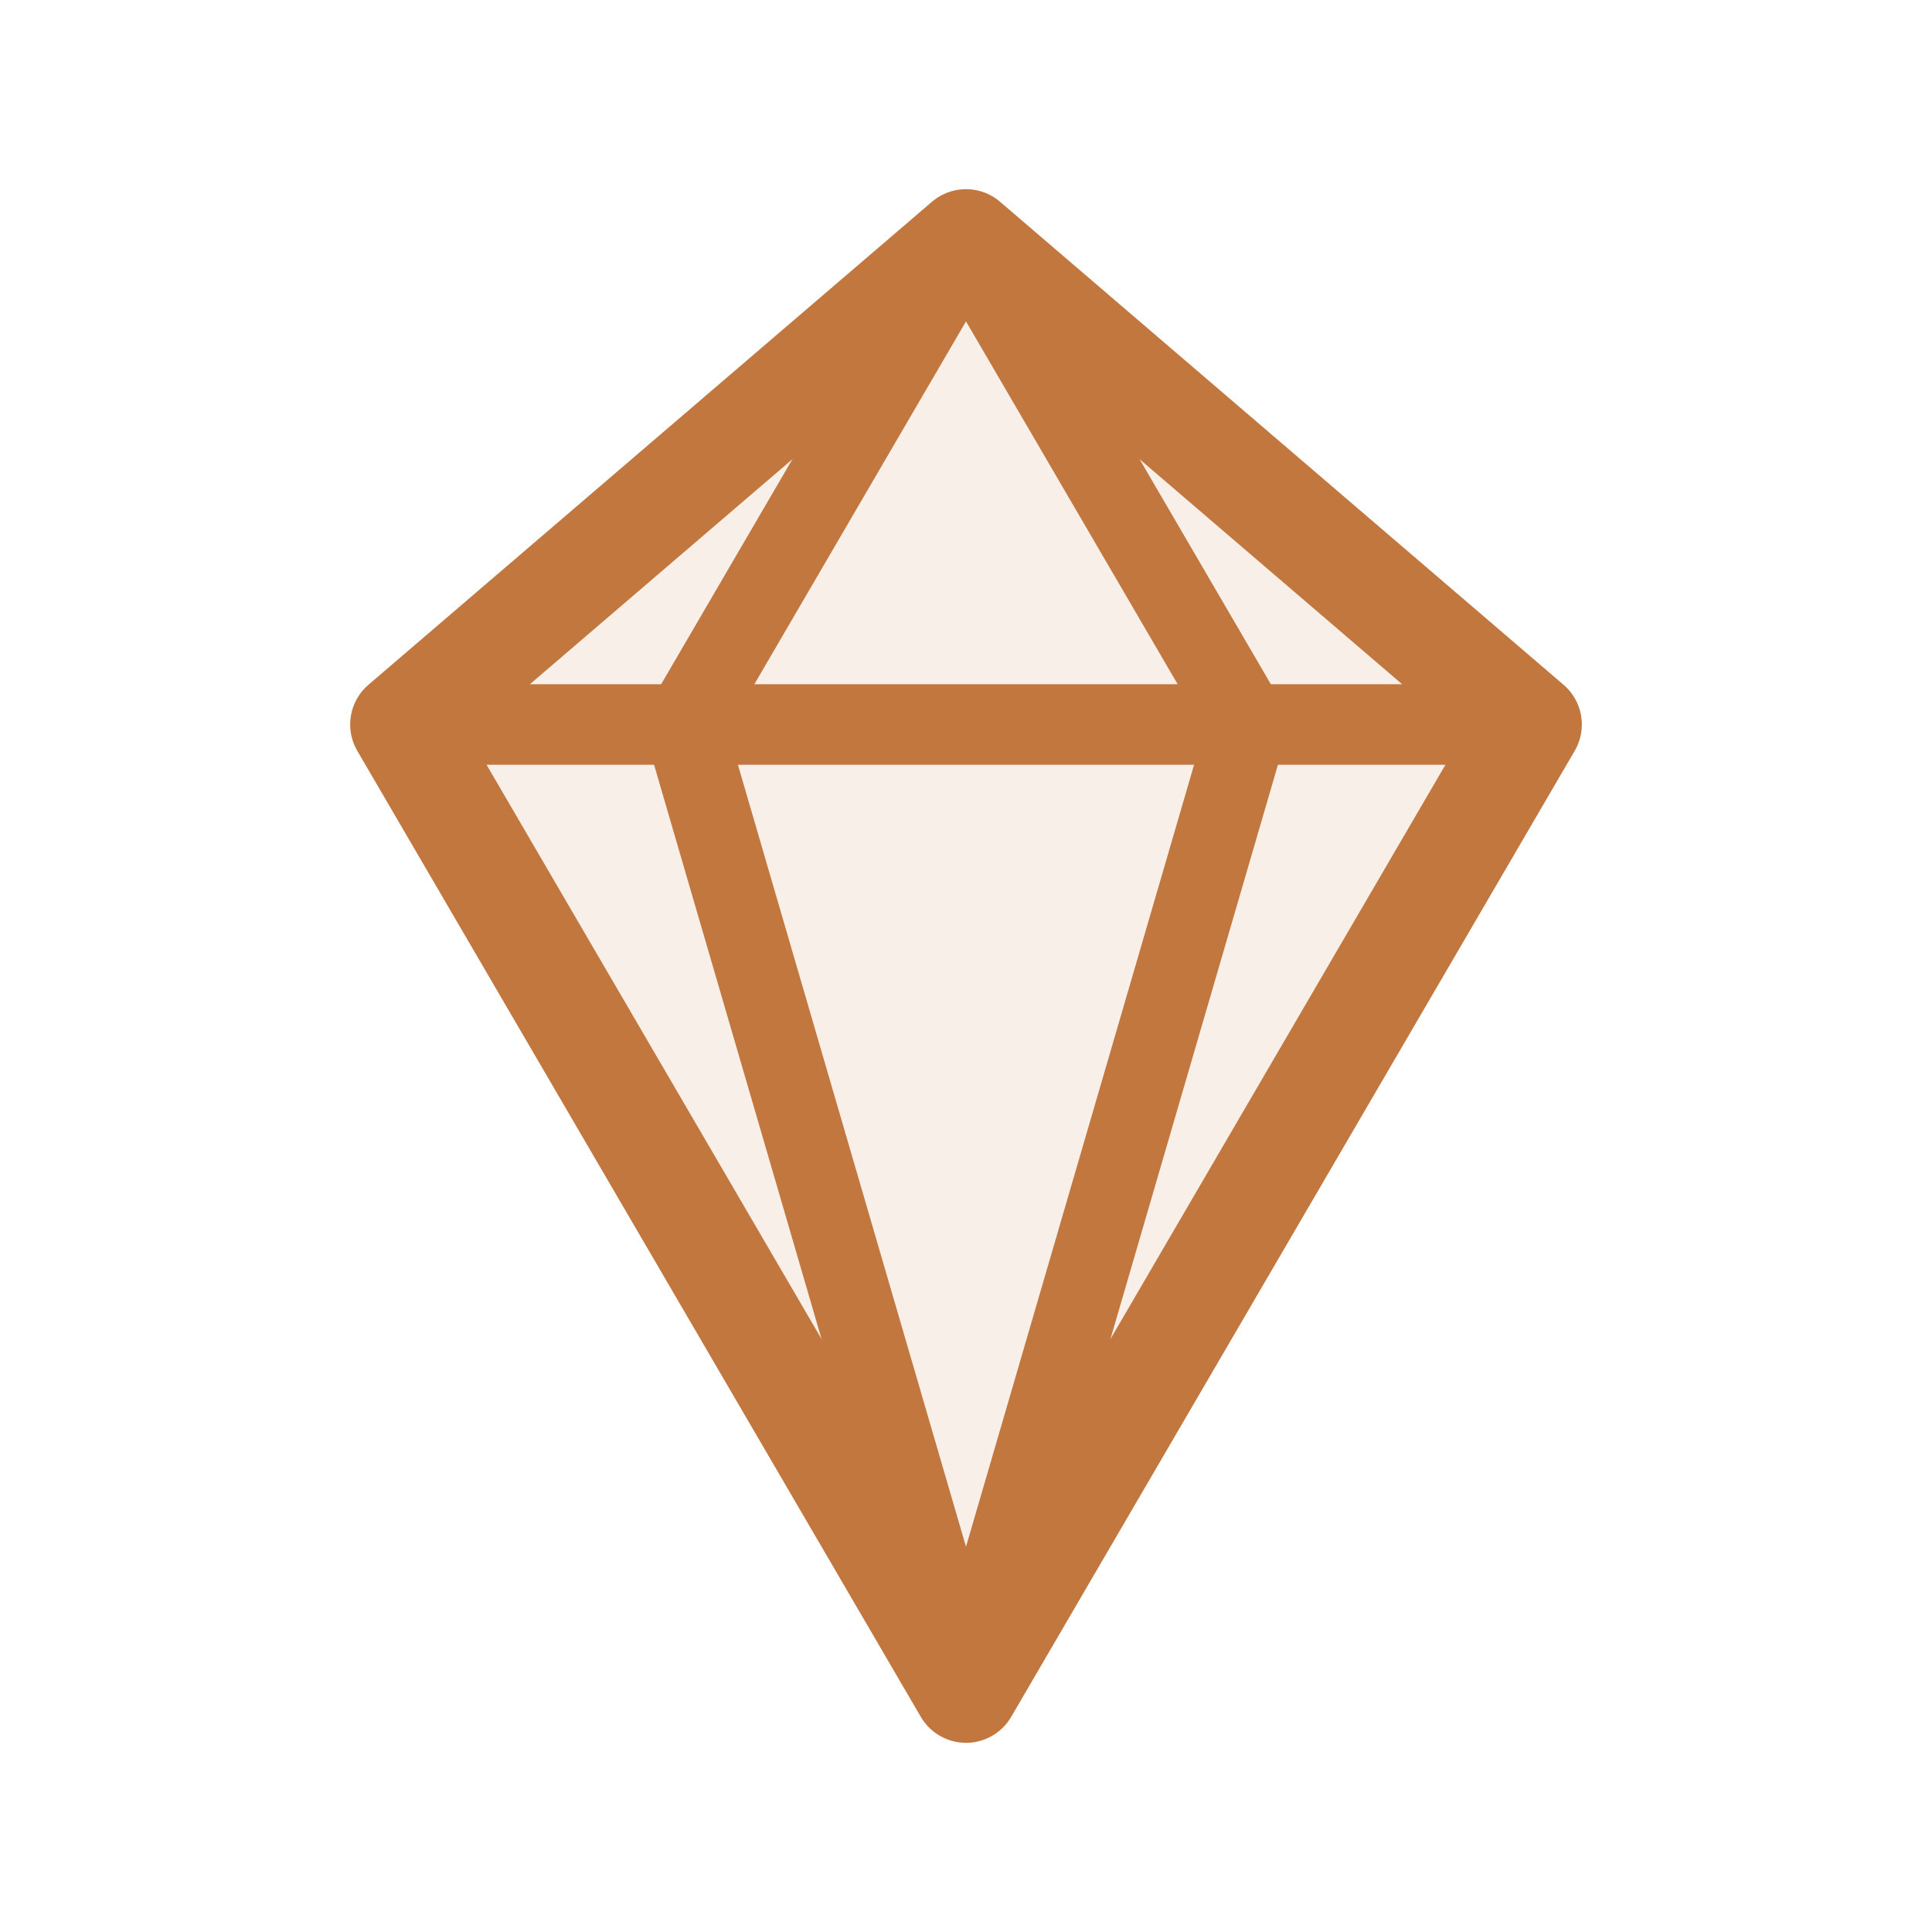
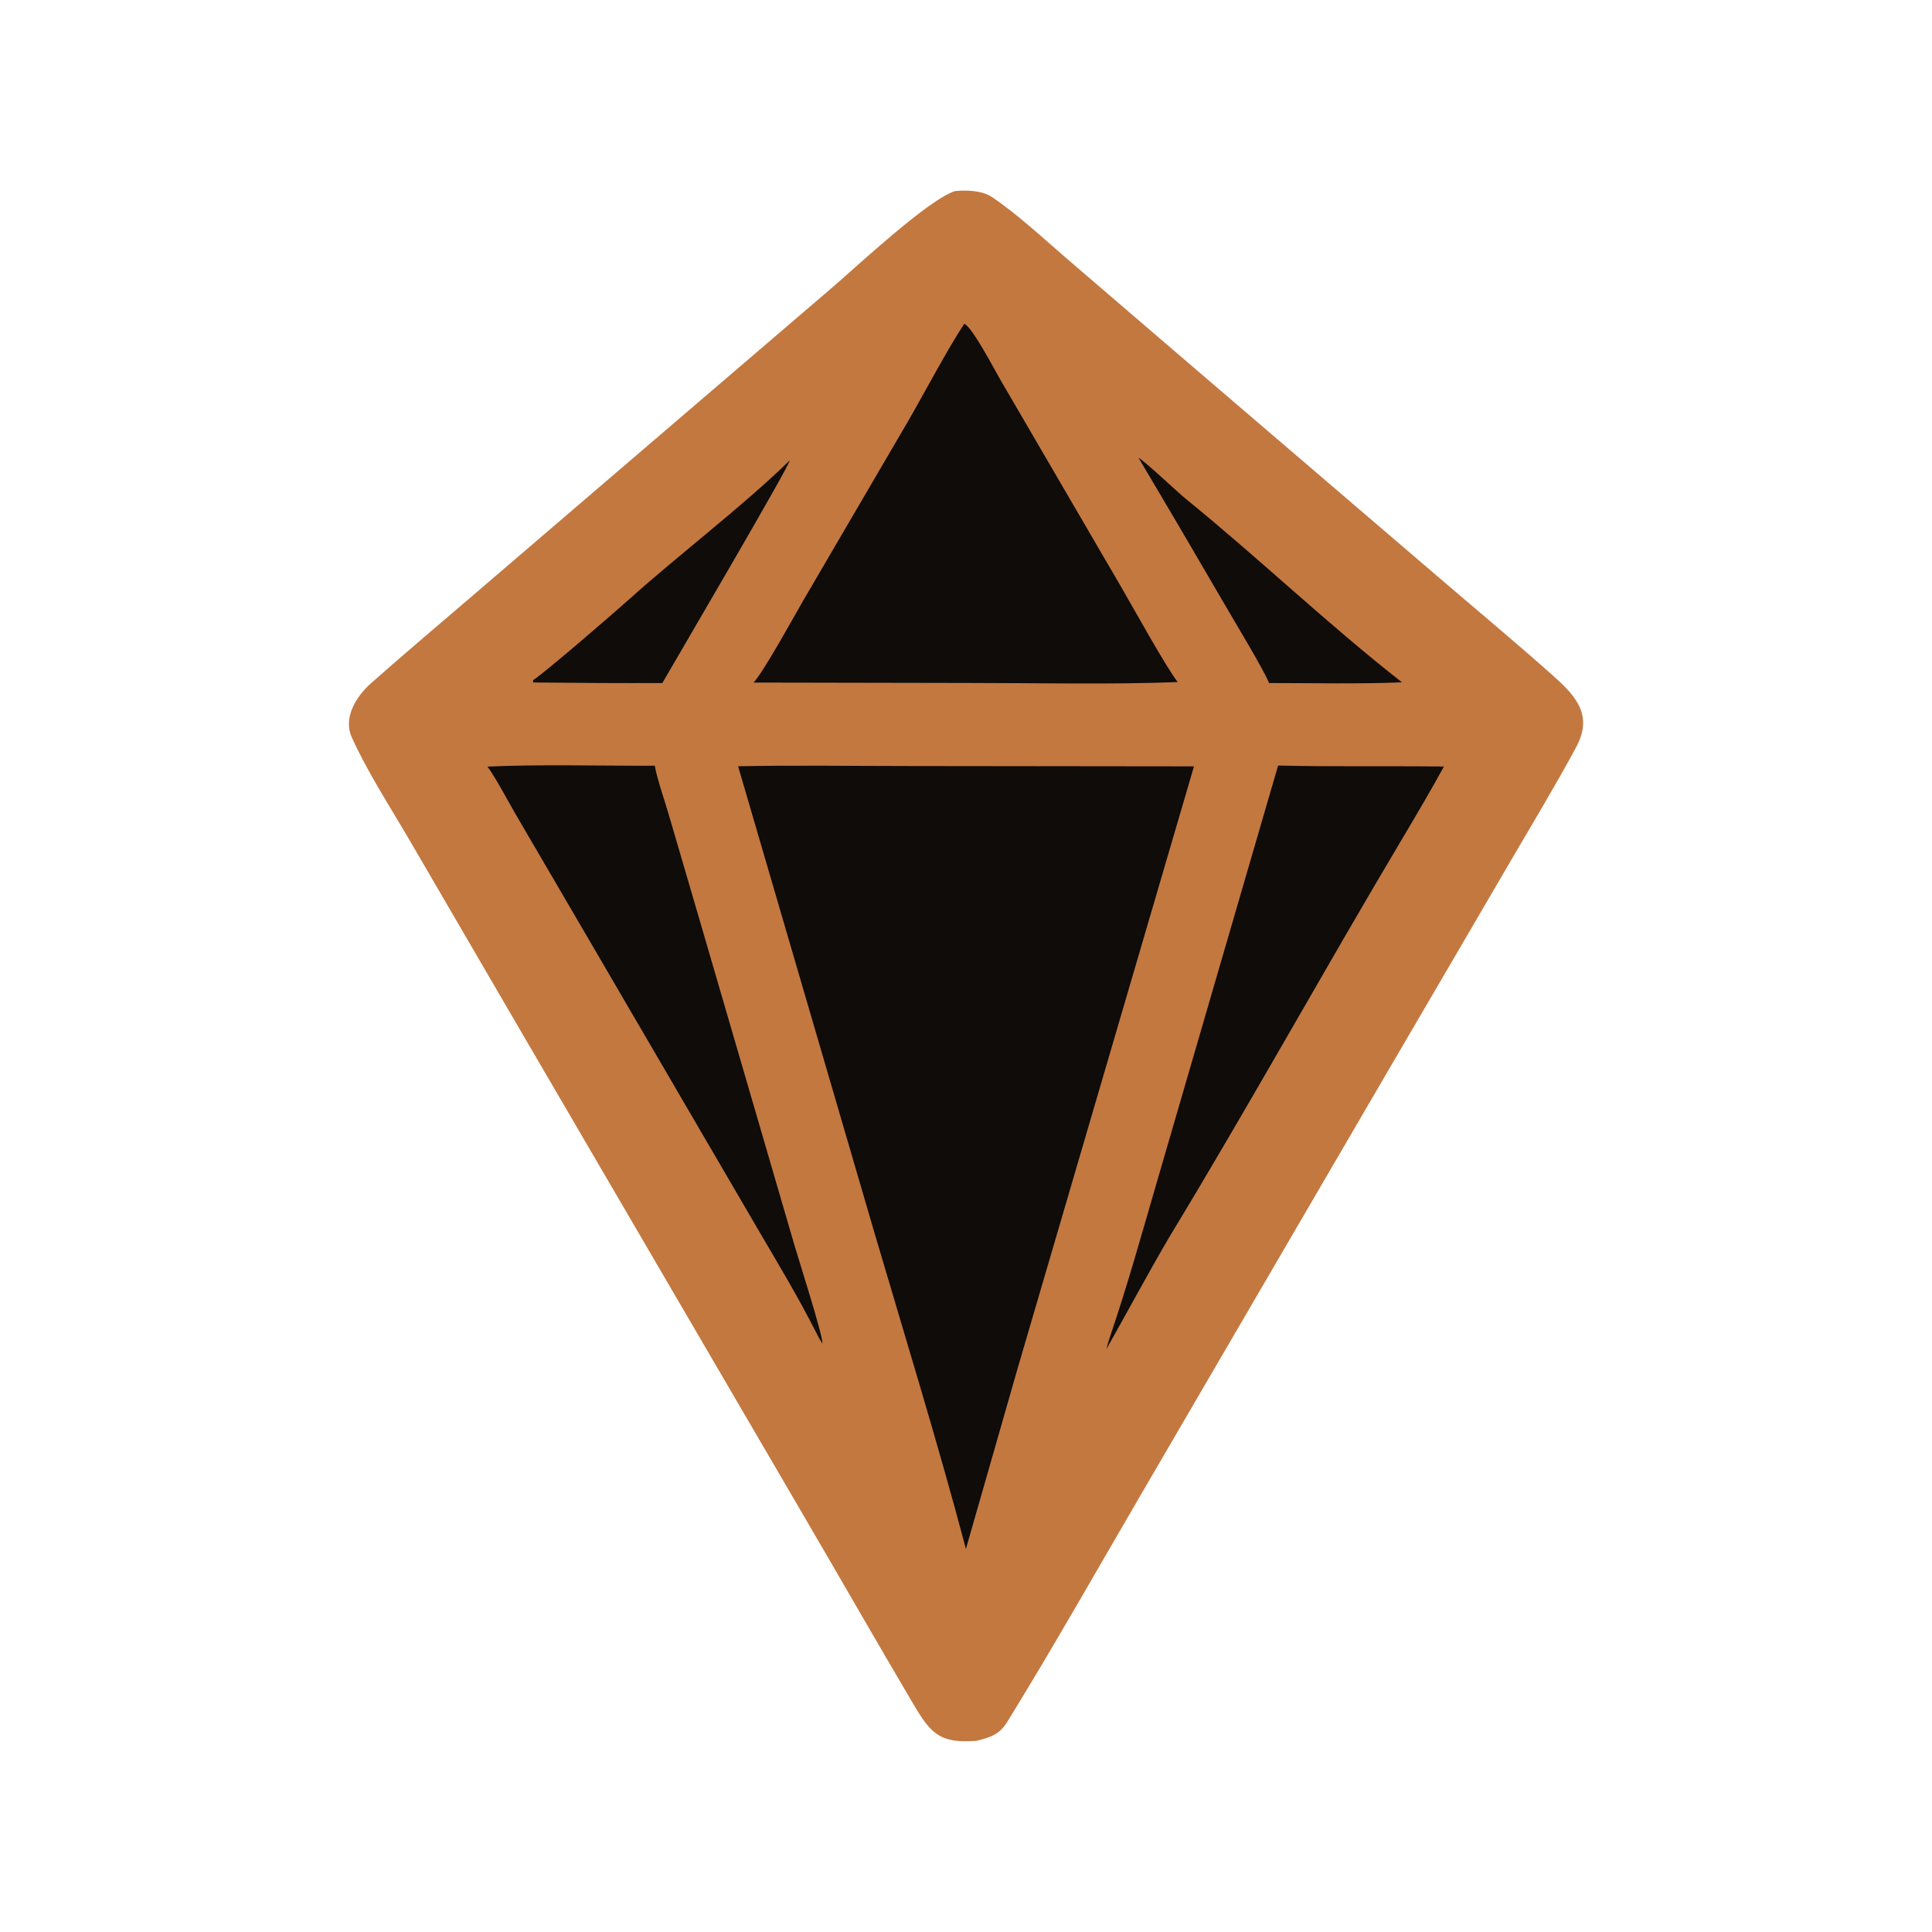
- <svg xmlns="http://www.w3.org/2000/svg" viewBox="0 0 24 24" role="img" aria-label="MPC">
-   <g fill="none" stroke="#c2773f" stroke-linejoin="round">
-     <path d="M12 3 L19 9 L12 21 L5 9 Z" stroke-width="1.3" fill="#c2773f" fill-opacity="0.12" />
-     <path d="M5 9 H19" stroke-width="1" />
-     <path d="M12 3 L8.5 9" stroke-width="1" />
-     <path d="M12 3 L15.5 9" stroke-width="1" />
-     <path d="M8.5 9 L12 21" stroke-width="1" />
-     <path d="M15.5 9 L12 21" stroke-width="1" />
-   </g>
+ <svg xmlns="http://www.w3.org/2000/svg" width="24" height="24" viewBox="0 0 24 24" fill="none">
+   <path d="M11.865 2.373C12.01 2.361 12.198 2.365 12.321 2.447C12.634 2.656 12.967 2.967 13.254 3.214L14.858 4.591L17.853 7.156C18.339 7.573 18.834 7.984 19.311 8.41C19.601 8.669 19.784 8.904 19.578 9.285C19.318 9.766 19.037 10.231 18.762 10.702L17.222 13.338L14.189 18.539C13.636 19.487 13.091 20.451 12.515 21.386C12.416 21.548 12.306 21.581 12.131 21.625C11.683 21.659 11.568 21.544 11.352 21.179C10.873 20.368 10.406 19.55 9.93 18.737L6.495 12.853L5.072 10.41C4.836 10.007 4.56 9.582 4.369 9.157C4.26 8.913 4.426 8.65 4.609 8.487C5.004 8.138 5.41 7.794 5.812 7.45L8.03 5.549L10.34 3.57C10.646 3.308 11.532 2.477 11.865 2.373Z" fill="#C37840" />
+   <path d="M9.169 9.519C9.874 9.504 10.625 9.516 11.333 9.516L14.832 9.52L12.645 16.986L11.999 19.241C11.657 17.949 11.237 16.585 10.858 15.298L9.169 9.519Z" fill="#0F0C0A" />
+   <path d="M11.979 4.022C12.079 4.065 12.352 4.588 12.422 4.709L13.929 7.294C14.074 7.543 14.481 8.281 14.63 8.473C13.803 8.505 12.87 8.484 12.035 8.484L9.361 8.479C9.489 8.342 9.87 7.646 9.984 7.45L11.283 5.228C11.478 4.891 11.779 4.32 11.979 4.022Z" fill="#0F0C0A" />
+   <path d="M6.056 9.523C6.686 9.493 7.487 9.515 8.134 9.512C8.16 9.667 8.258 9.95 8.305 10.111L8.666 11.344L9.87 15.472C9.926 15.664 10.219 16.577 10.217 16.691C10.187 16.65 10.154 16.583 10.13 16.536C9.915 16.112 9.671 15.707 9.431 15.297L7.105 11.312L6.405 10.114C6.307 9.945 6.161 9.667 6.056 9.523Z" fill="#0F0C0A" />
+   <path d="M15.877 9.51C16.555 9.526 17.255 9.514 17.937 9.522C17.772 9.822 17.595 10.124 17.419 10.419C16.445 12.055 15.521 13.727 14.534 15.353C14.251 15.835 14.014 16.282 13.744 16.759C13.762 16.686 13.785 16.617 13.809 16.545C14.006 15.962 14.172 15.369 14.344 14.777L15.877 9.51Z" fill="#0F0C0A" />
+   <path d="M14.143 5.687C14.21 5.718 14.64 6.125 14.735 6.201C15.63 6.927 16.511 7.77 17.416 8.476C16.904 8.498 16.284 8.485 15.765 8.485C15.692 8.308 15.363 7.766 15.254 7.578C14.887 6.946 14.517 6.316 14.143 5.687Z" fill="#0F0C0A" />
+   <path d="M9.81 5.719C9.814 5.779 8.379 8.221 8.228 8.485C7.693 8.487 7.159 8.484 6.624 8.478L6.622 8.449C6.77 8.356 7.634 7.607 7.83 7.432C8.435 6.888 9.242 6.277 9.81 5.719Z" fill="#0F0C0A" />
</svg>
